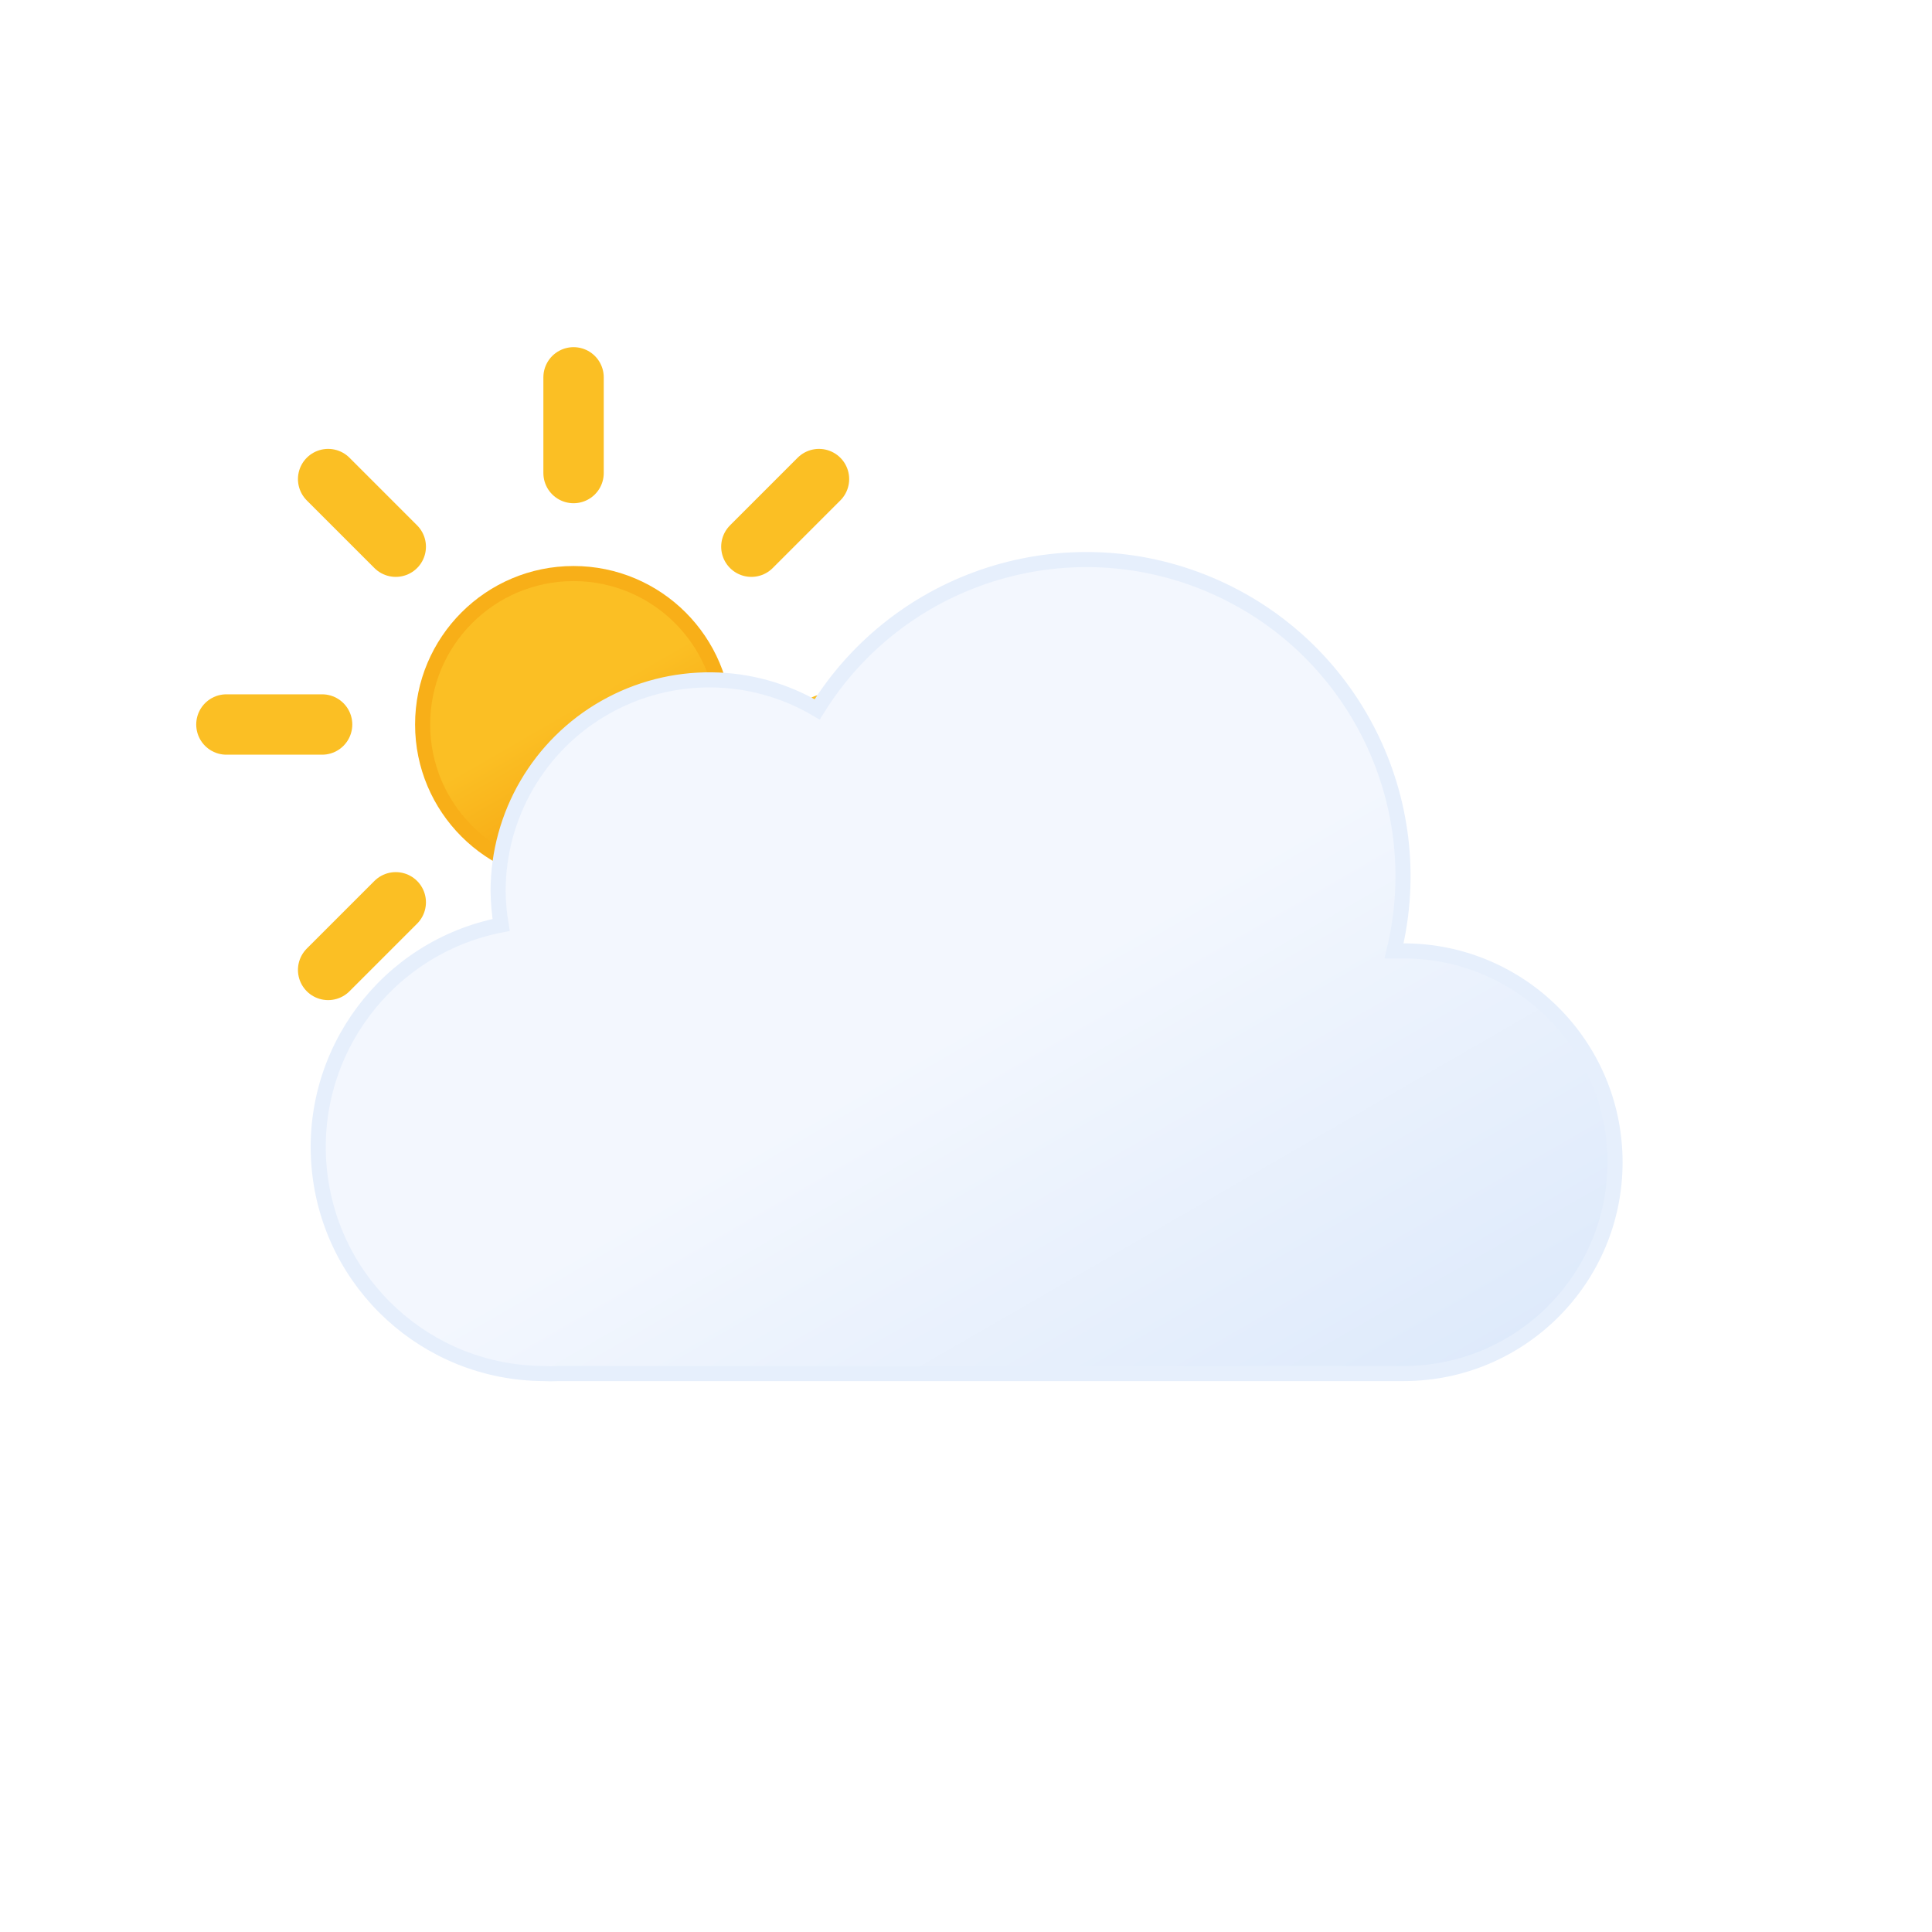
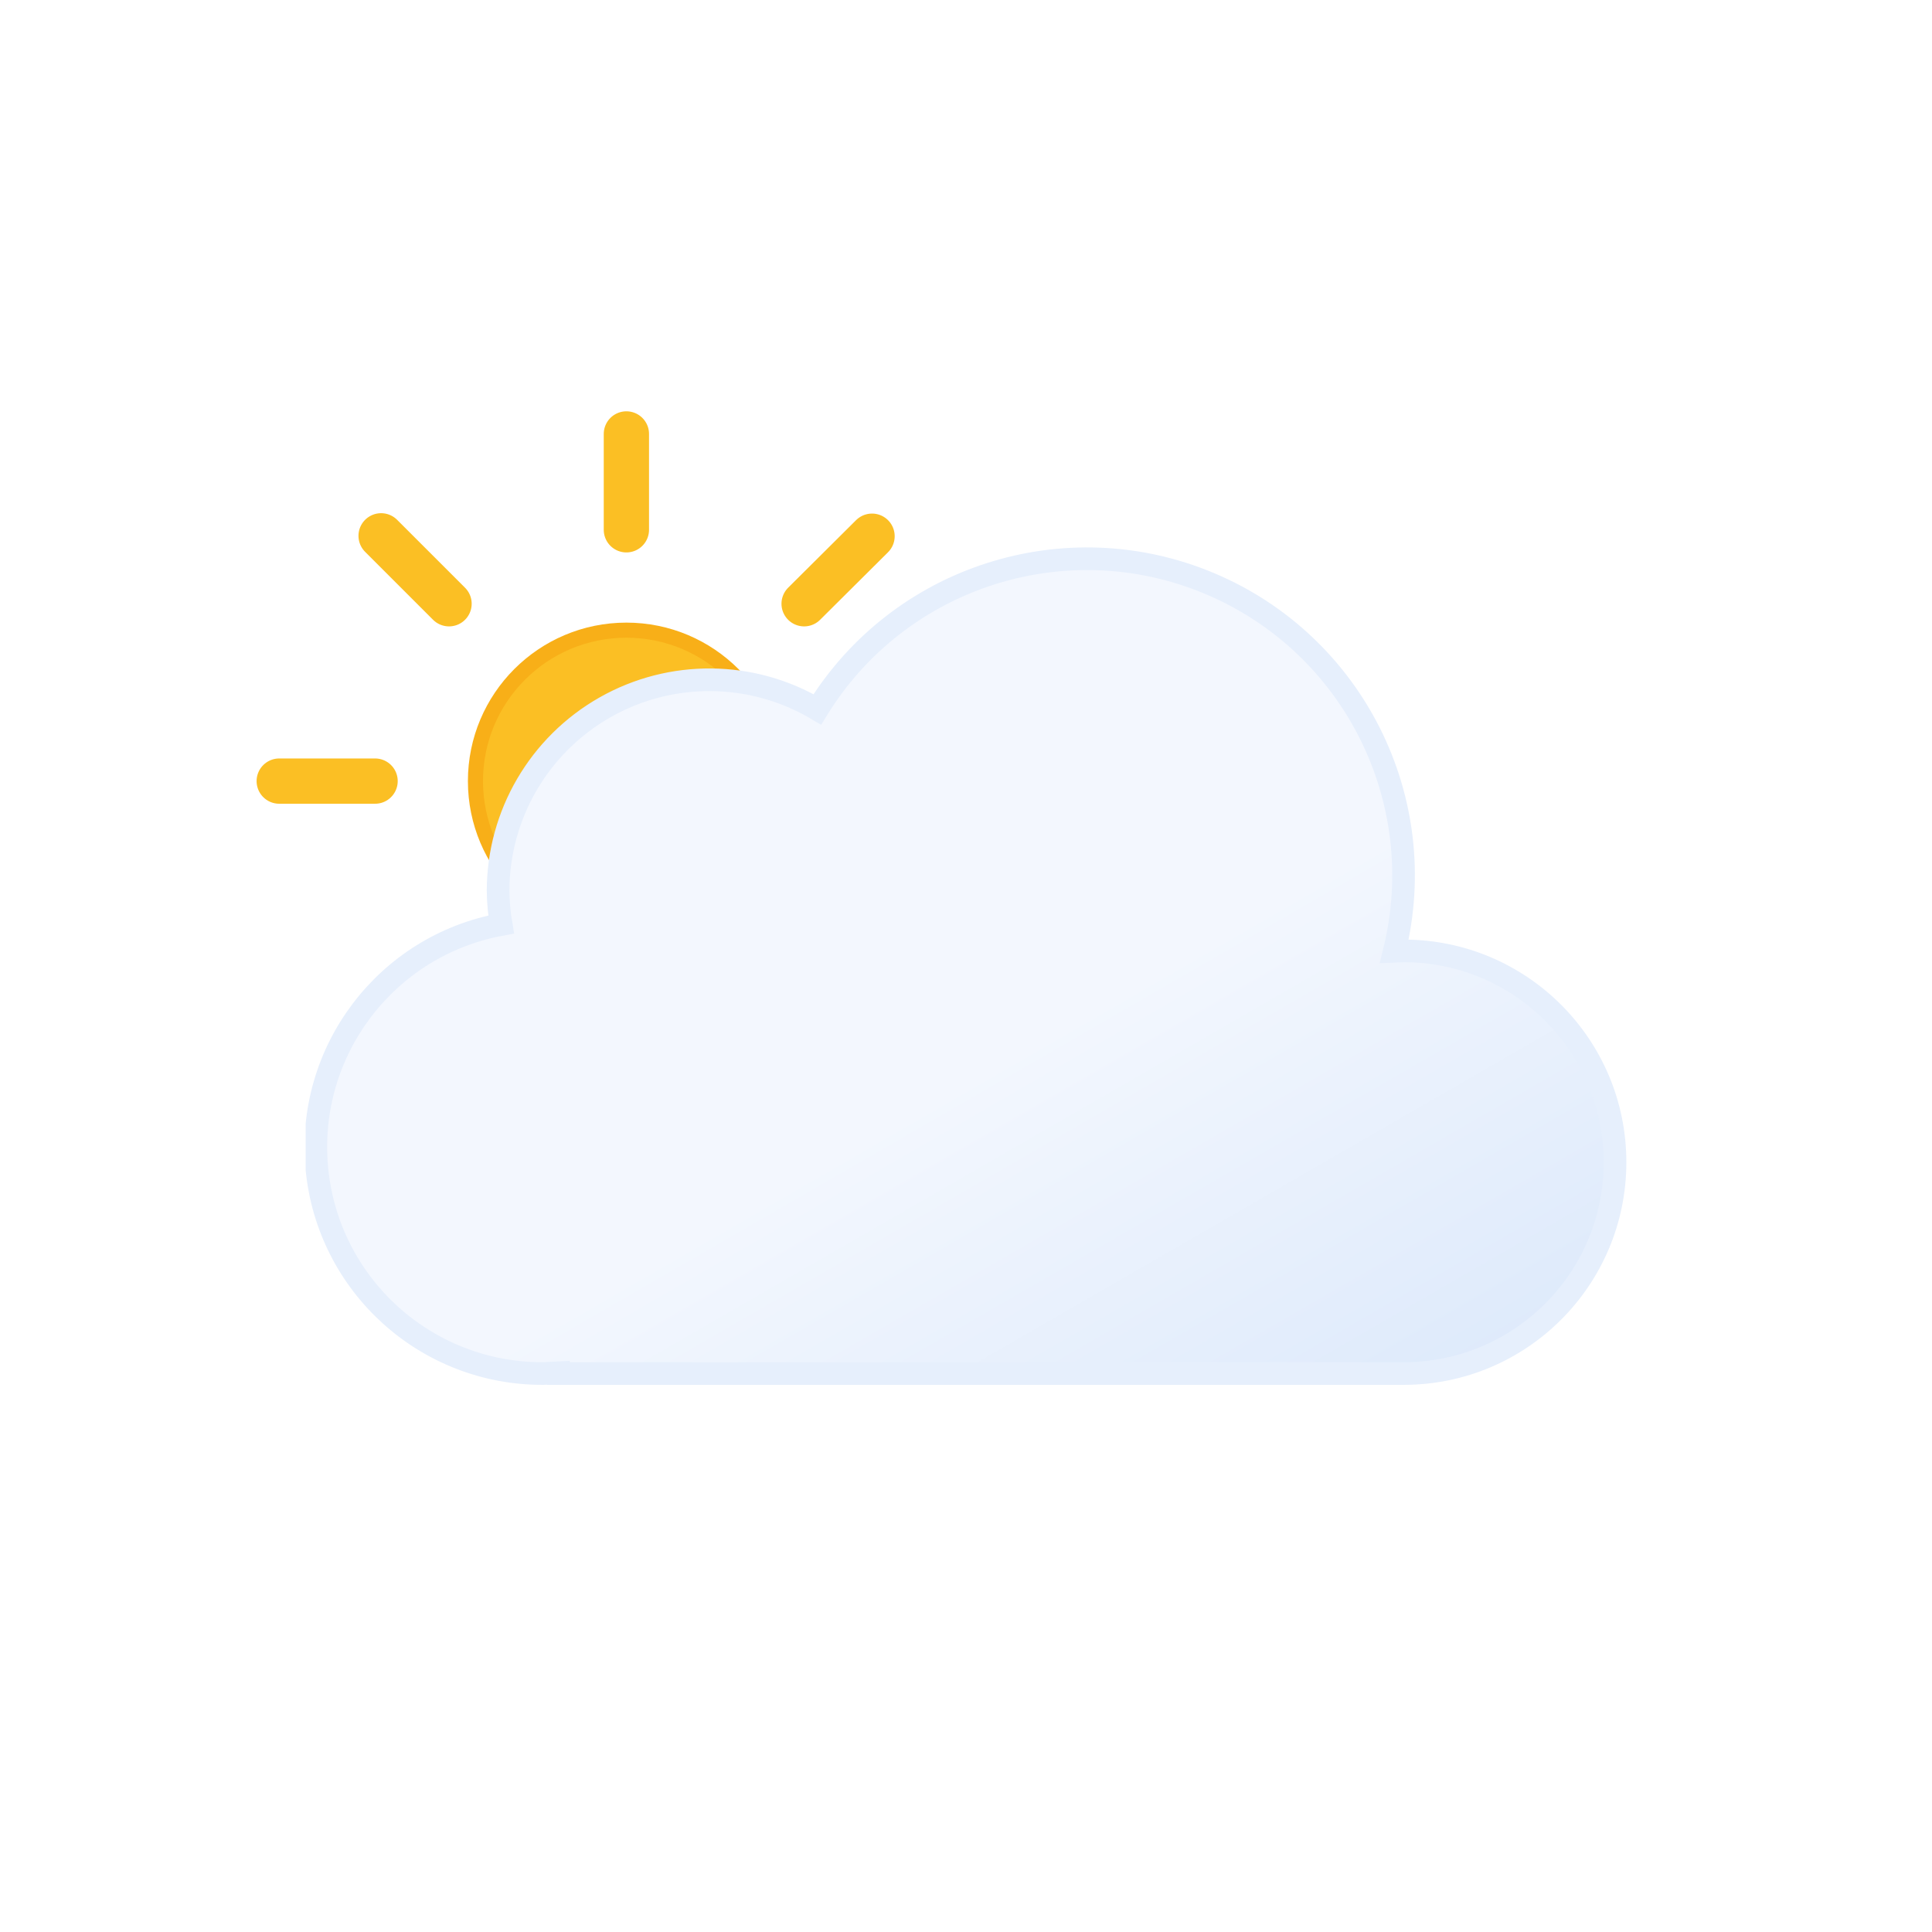
- <svg xmlns="http://www.w3.org/2000/svg" viewBox="0 0 64 64">
+ <svg xmlns="http://www.w3.org/2000/svg" xmlns:xlink="http://www.w3.org/1999/xlink" viewBox="0 0 512 512">
  <defs>
-     <linearGradient id="a" x1="16.5" x2="21.5" y1="19.67" y2="28.33" gradientUnits="userSpaceOnUse">
+     <symbol id="d" viewBox="0 0 196 196">
+       <circle cx="98" cy="98" r="40" fill="url(#b)" stroke="#f8af18" stroke-miterlimit="10" stroke-width="4" />
+       <path fill="none" stroke="#fbbf24" stroke-linecap="round" stroke-miterlimit="10" stroke-width="12" d="M98 31.4V6m0 184v-25.4M145.1 51l18-17.9M33 163l18-17.9M51 51 33 33m130.1 130.1-18-18M6 98h25.4M190 98h-25.4" />
+     </symbol>
+     <symbol id="e" viewBox="0 0 350 222">
+       <path fill="url(#a)" stroke="#e6effc" stroke-miterlimit="10" stroke-width="6" d="m291 107-2.5.1A83.9 83.9 0 00135.6 43 56 56 0 0051 91a56.6 56.6 0 00.8 9A60 60 0 0063 219l4-.2v.2h224a56 56 0 000-112Z" />
+     </symbol>
+     <symbol id="c" viewBox="0 0 363 258">
+       <use xlink:href="#d" width="196" height="196" />
+       <use xlink:href="#e" width="350" height="222" transform="translate(13 36)" />
+     </symbol>
+     <linearGradient id="a" x1="99.5" x2="232.6" y1="30.7" y2="261.4" gradientUnits="userSpaceOnUse">
+       <stop offset="0" stop-color="#f3f7fe" />
+       <stop offset=".5" stop-color="#f3f7fe" />
+       <stop offset="1" stop-color="#deeafb" />
+     </linearGradient>
+     <linearGradient id="b" x1="78" x2="118" y1="63.4" y2="132.7" gradientUnits="userSpaceOnUse">
      <stop offset="0" stop-color="#fbbf24" />
-       <stop offset=".45" stop-color="#fbbf24" />
+       <stop offset=".5" stop-color="#fbbf24" />
      <stop offset="1" stop-color="#f59e0b" />
    </linearGradient>
-     <linearGradient id="b" x1="22.56" x2="39.2" y1="21.96" y2="50.8" gradientUnits="userSpaceOnUse">
-       <stop offset="0" stop-color="#f3f7fe" />
-       <stop offset=".45" stop-color="#f3f7fe" />
-       <stop offset="1" stop-color="#deeafb" />
-     </linearGradient>
  </defs>
-   <circle cx="19" cy="24" r="5" fill="url(#a)" stroke="#f8af18" stroke-miterlimit="10" stroke-width=".5" />
-   <path fill="none" stroke="#fbbf24" stroke-linecap="round" stroke-miterlimit="10" stroke-width="2" d="M19 15.67V12.5m0 23v-3.17m5.89-14.22l2.24-2.24M10.87 32.13l2.24-2.24m0-11.78l-2.24-2.24m16.26 16.26l-2.24-2.24M7.5 24h3.17m19.83 0h-3.17">
-     <animateTransform attributeName="transform" dur="45s" repeatCount="indefinite" type="rotate" values="0 19 24; 360 19 24" />
-   </path>
-   <path fill="url(#b)" stroke="#e6effc" stroke-miterlimit="10" stroke-width=".5" d="M46.5 31.5h-.32a10.49 10.49 0 00-19.11-8 7 7 0 00-10.57 6 7.21 7.21 0 00.1 1.14A7.5 7.5 0 0018 45.5a4.19 4.19 0 00.5 0v0h28a7 7 0 000-14z" />
+   <use xlink:href="#c" width="363" height="258" transform="translate(68 109)" />
</svg>
